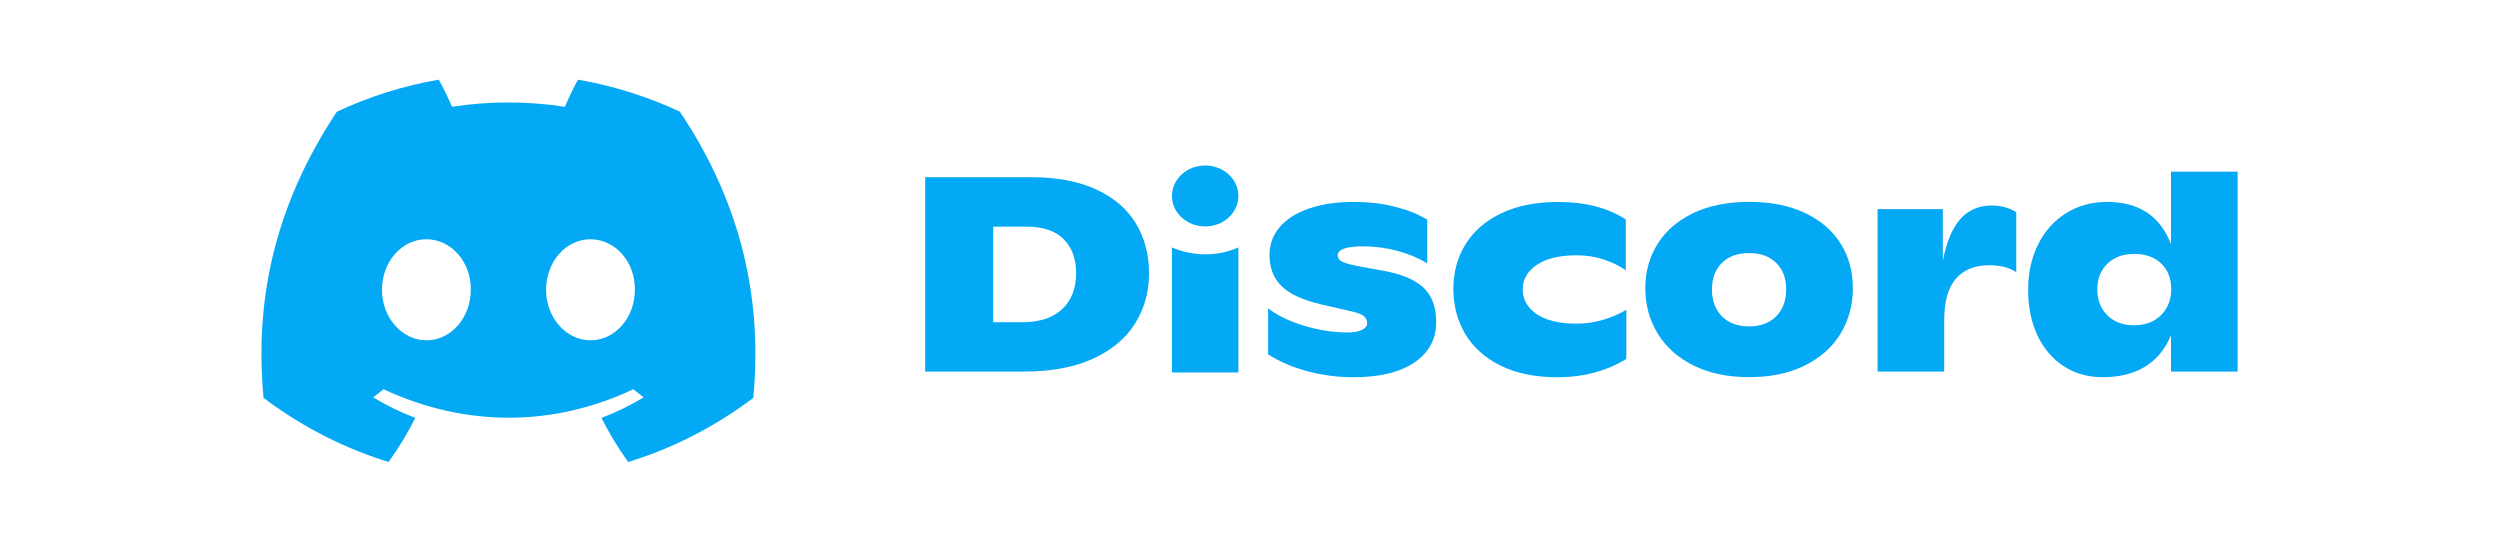
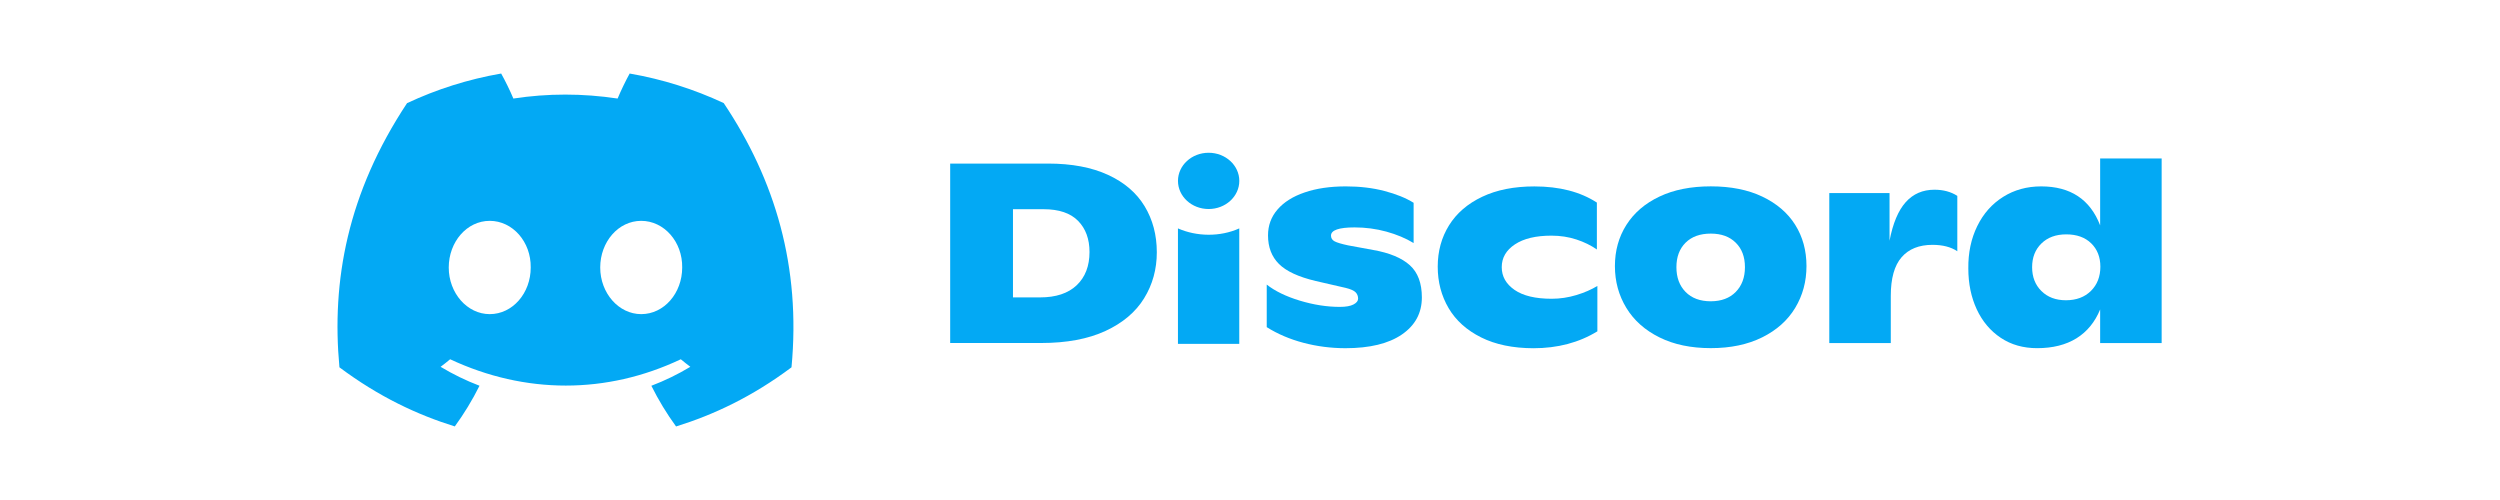
- <svg xmlns="http://www.w3.org/2000/svg" width="600" height="130" viewBox="0 0 292 80" fill="none">
+ <svg xmlns="http://www.w3.org/2000/svg" width="500" height="100" viewBox="0 0 292 80" fill="none">
  <g clip-path="url(#clip0)">
    <g clip-path="url(#clip1)">
      <path d="M61.796 16.494C57.074 14.285 52.024 12.679 46.746 11.765C46.097 12.937 45.34 14.513 44.818 15.767C39.206 14.923 33.646 14.923 28.138 15.767C27.616 14.513 26.841 12.937 26.187 11.765C20.903 12.679 15.848 14.29 11.126 16.506C1.601 30.899 -0.981 44.934 0.31 58.771C6.627 63.488 12.749 66.354 18.768 68.229C20.254 66.184 21.58 64.01 22.721 61.718C20.547 60.892 18.464 59.873 16.496 58.689C17.018 58.302 17.529 57.898 18.022 57.481C30.026 63.096 43.068 63.096 54.928 57.481C55.427 57.898 55.938 58.302 56.454 58.689C54.48 59.878 52.392 60.898 50.217 61.724C51.359 64.01 52.678 66.19 54.17 68.235C60.195 66.36 66.323 63.494 72.64 58.771C74.155 42.731 70.052 28.824 61.796 16.494ZM24.357 50.261C20.753 50.261 17.799 46.898 17.799 42.801C17.799 38.705 20.69 35.335 24.357 35.335C28.023 35.335 30.978 38.699 30.915 42.801C30.921 46.898 28.023 50.261 24.357 50.261ZM48.593 50.261C44.99 50.261 42.035 46.898 42.035 42.801C42.035 38.705 44.927 35.335 48.593 35.335C52.26 35.335 55.215 38.699 55.151 42.801C55.151 46.898 52.26 50.261 48.593 50.261Z" fill="#03A9F4" />
      <path d="M98.029 26.171H113.693C117.469 26.171 120.659 26.774 123.276 27.976C125.886 29.177 127.843 30.853 129.14 32.998C130.436 35.143 131.09 37.598 131.09 40.364C131.09 43.072 130.413 45.528 129.059 47.725C127.705 49.929 125.645 51.669 122.874 52.953C120.103 54.236 116.671 54.881 112.569 54.881H98.029V26.171ZM112.408 47.584C114.95 47.584 116.907 46.934 118.272 45.639C119.638 44.338 120.321 42.568 120.321 40.324C120.321 38.243 119.712 36.584 118.496 35.342C117.28 34.1 115.438 33.473 112.976 33.473H108.076V47.584H112.408Z" fill="#03A9F4" />
      <path d="M154.541 54.846C152.372 54.271 150.415 53.439 148.677 52.343V45.533C149.991 46.571 151.752 47.426 153.961 48.1C156.17 48.768 158.305 49.102 160.37 49.102C161.334 49.102 162.063 48.974 162.556 48.716C163.05 48.458 163.297 48.147 163.297 47.79C163.297 47.38 163.165 47.04 162.895 46.764C162.625 46.489 162.103 46.26 161.329 46.067L156.509 44.959C153.749 44.303 151.792 43.394 150.628 42.228C149.463 41.068 148.883 39.544 148.883 37.657C148.883 36.069 149.388 34.692 150.41 33.514C151.425 32.336 152.871 31.427 154.747 30.789C156.624 30.144 158.815 29.822 161.334 29.822C163.583 29.822 165.643 30.068 167.52 30.56C169.396 31.052 170.945 31.68 172.179 32.447V38.888C170.916 38.12 169.47 37.517 167.818 37.059C166.171 36.608 164.479 36.385 162.734 36.385C160.215 36.385 158.959 36.825 158.959 37.698C158.959 38.108 159.154 38.413 159.544 38.618C159.934 38.823 160.651 39.034 161.69 39.257L165.706 39.995C168.329 40.458 170.285 41.273 171.57 42.433C172.856 43.594 173.498 45.311 173.498 47.585C173.498 50.075 172.437 52.05 170.308 53.515C168.179 54.98 165.161 55.713 161.248 55.713C158.947 55.707 156.71 55.42 154.541 54.846Z" fill="#03A9F4" />
      <path d="M182.978 53.984C180.678 52.835 178.939 51.276 177.78 49.307C176.621 47.338 176.036 45.123 176.036 42.662C176.036 40.2 176.638 37.997 177.843 36.057C179.048 34.117 180.815 32.593 183.145 31.486C185.474 30.378 188.257 29.827 191.499 29.827C195.515 29.827 198.849 30.689 201.5 32.412V39.919C200.565 39.263 199.474 38.729 198.229 38.319C196.984 37.909 195.653 37.704 194.23 37.704C191.74 37.704 189.795 38.167 188.389 39.099C186.983 40.03 186.278 41.243 186.278 42.749C186.278 44.226 186.96 45.434 188.326 46.383C189.692 47.327 191.671 47.801 194.27 47.801C195.607 47.801 196.927 47.602 198.229 47.209C199.526 46.811 200.645 46.324 201.58 45.75V53.011C198.637 54.816 195.223 55.718 191.338 55.718C188.068 55.707 185.279 55.133 182.978 53.984Z" fill="#03A9F4" />
      <path d="M211.518 53.984C209.2 52.836 207.433 51.265 206.216 49.267C205 47.268 204.386 45.041 204.386 42.58C204.386 40.118 204.994 37.921 206.216 35.993C207.438 34.065 209.194 32.553 211.501 31.457C213.801 30.361 216.55 29.816 219.734 29.816C222.919 29.816 225.667 30.361 227.968 31.457C230.269 32.553 232.025 34.053 233.23 35.969C234.435 37.886 235.037 40.083 235.037 42.574C235.037 45.035 234.435 47.262 233.23 49.261C232.025 51.259 230.263 52.83 227.945 53.978C225.627 55.127 222.89 55.701 219.729 55.701C216.567 55.701 213.83 55.133 211.518 53.984ZM223.722 46.706C224.698 45.709 225.191 44.391 225.191 42.75C225.191 41.109 224.703 39.802 223.722 38.835C222.747 37.862 221.415 37.376 219.729 37.376C218.013 37.376 216.67 37.862 215.689 38.835C214.714 39.808 214.226 41.109 214.226 42.75C214.226 44.391 214.714 45.709 215.689 46.706C216.665 47.702 218.013 48.206 219.729 48.206C221.415 48.2 222.747 47.702 223.722 46.706Z" fill="#03A9F4" />
      <path d="M259.17 31.34V40.2C258.149 39.515 256.829 39.175 255.194 39.175C253.053 39.175 251.401 39.837 250.253 41.161C249.1 42.486 248.526 44.549 248.526 47.338V54.886H238.686V30.888H248.326V38.519C248.859 35.729 249.726 33.672 250.919 32.342C252.107 31.017 253.644 30.355 255.515 30.355C256.932 30.355 258.149 30.683 259.17 31.34Z" fill="#03A9F4" />
      <path d="M291.864 25.35V54.887H282.023V49.513C281.191 51.535 279.929 53.076 278.231 54.131C276.532 55.18 274.432 55.707 271.942 55.707C269.716 55.707 267.777 55.156 266.118 54.049C264.46 52.941 263.181 51.423 262.28 49.495C261.385 47.567 260.931 45.387 260.931 42.949C260.903 40.435 261.379 38.179 262.36 36.18C263.336 34.182 264.718 32.623 266.497 31.504C268.276 30.384 270.307 29.822 272.585 29.822C277.273 29.822 280.417 31.902 282.023 36.057V25.35H291.864ZM280.555 46.541C281.559 45.545 282.058 44.25 282.058 42.668C282.058 41.138 281.57 39.89 280.595 38.935C279.619 37.98 278.282 37.499 276.601 37.499C274.943 37.499 273.618 37.985 272.625 38.958C271.632 39.931 271.139 41.191 271.139 42.75C271.139 44.309 271.632 45.58 272.625 46.565C273.618 47.549 274.926 48.042 276.561 48.042C278.219 48.036 279.55 47.538 280.555 46.541Z" fill="#03A9F4" />
      <path d="M139.382 33.443C142.091 33.443 144.288 31.428 144.288 28.942C144.288 26.457 142.091 24.442 139.382 24.442C136.672 24.442 134.476 26.457 134.476 28.942C134.476 31.428 136.672 33.443 139.382 33.443Z" fill="#03A9F4" />
      <path d="M134.472 36.544C137.478 37.868 141.208 37.926 144.283 36.544V55.015H134.472V36.544Z" fill="#03A9F4" />
    </g>
  </g>
  <defs>
    <clipPath id="clip0">
      <rect width="292" height="56.471" fill="#03A9F4" transform="translate(0 11.7646)" />
    </clipPath>
    <clipPath id="clip1">
      <rect width="292" height="56.471" fill="#03A9F4" transform="translate(0 11.7646)" />
    </clipPath>
  </defs>
</svg>
